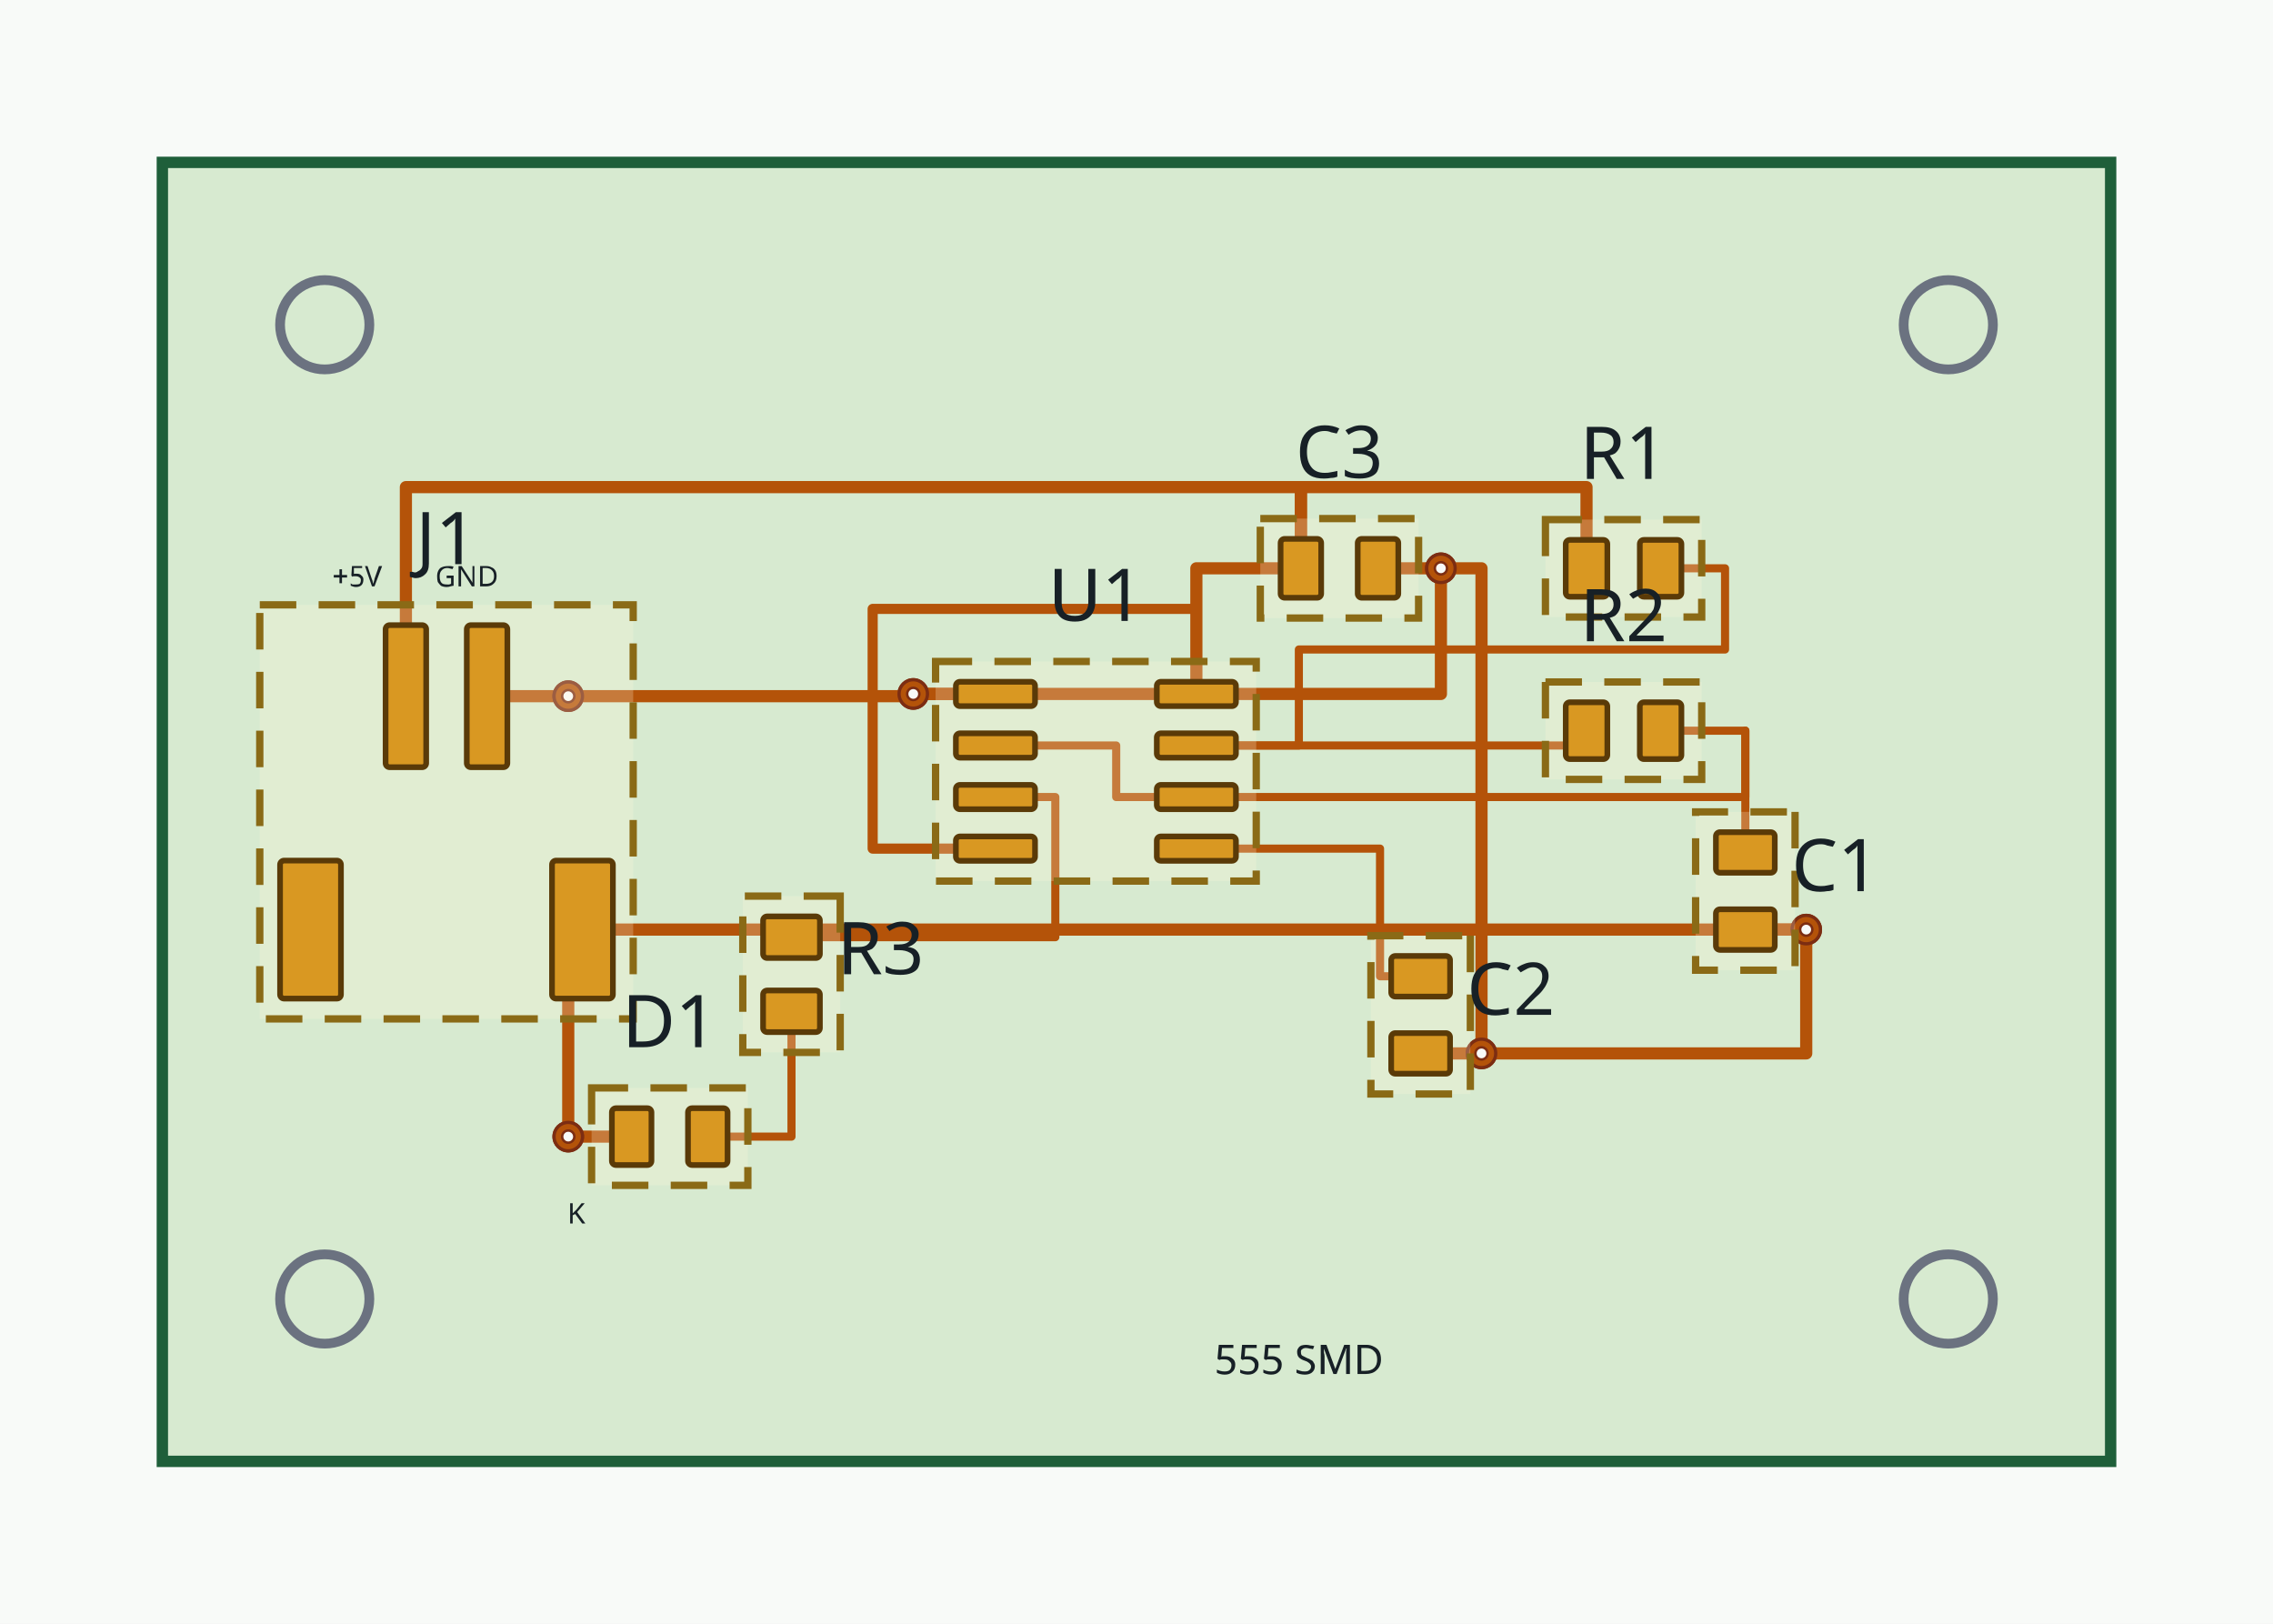
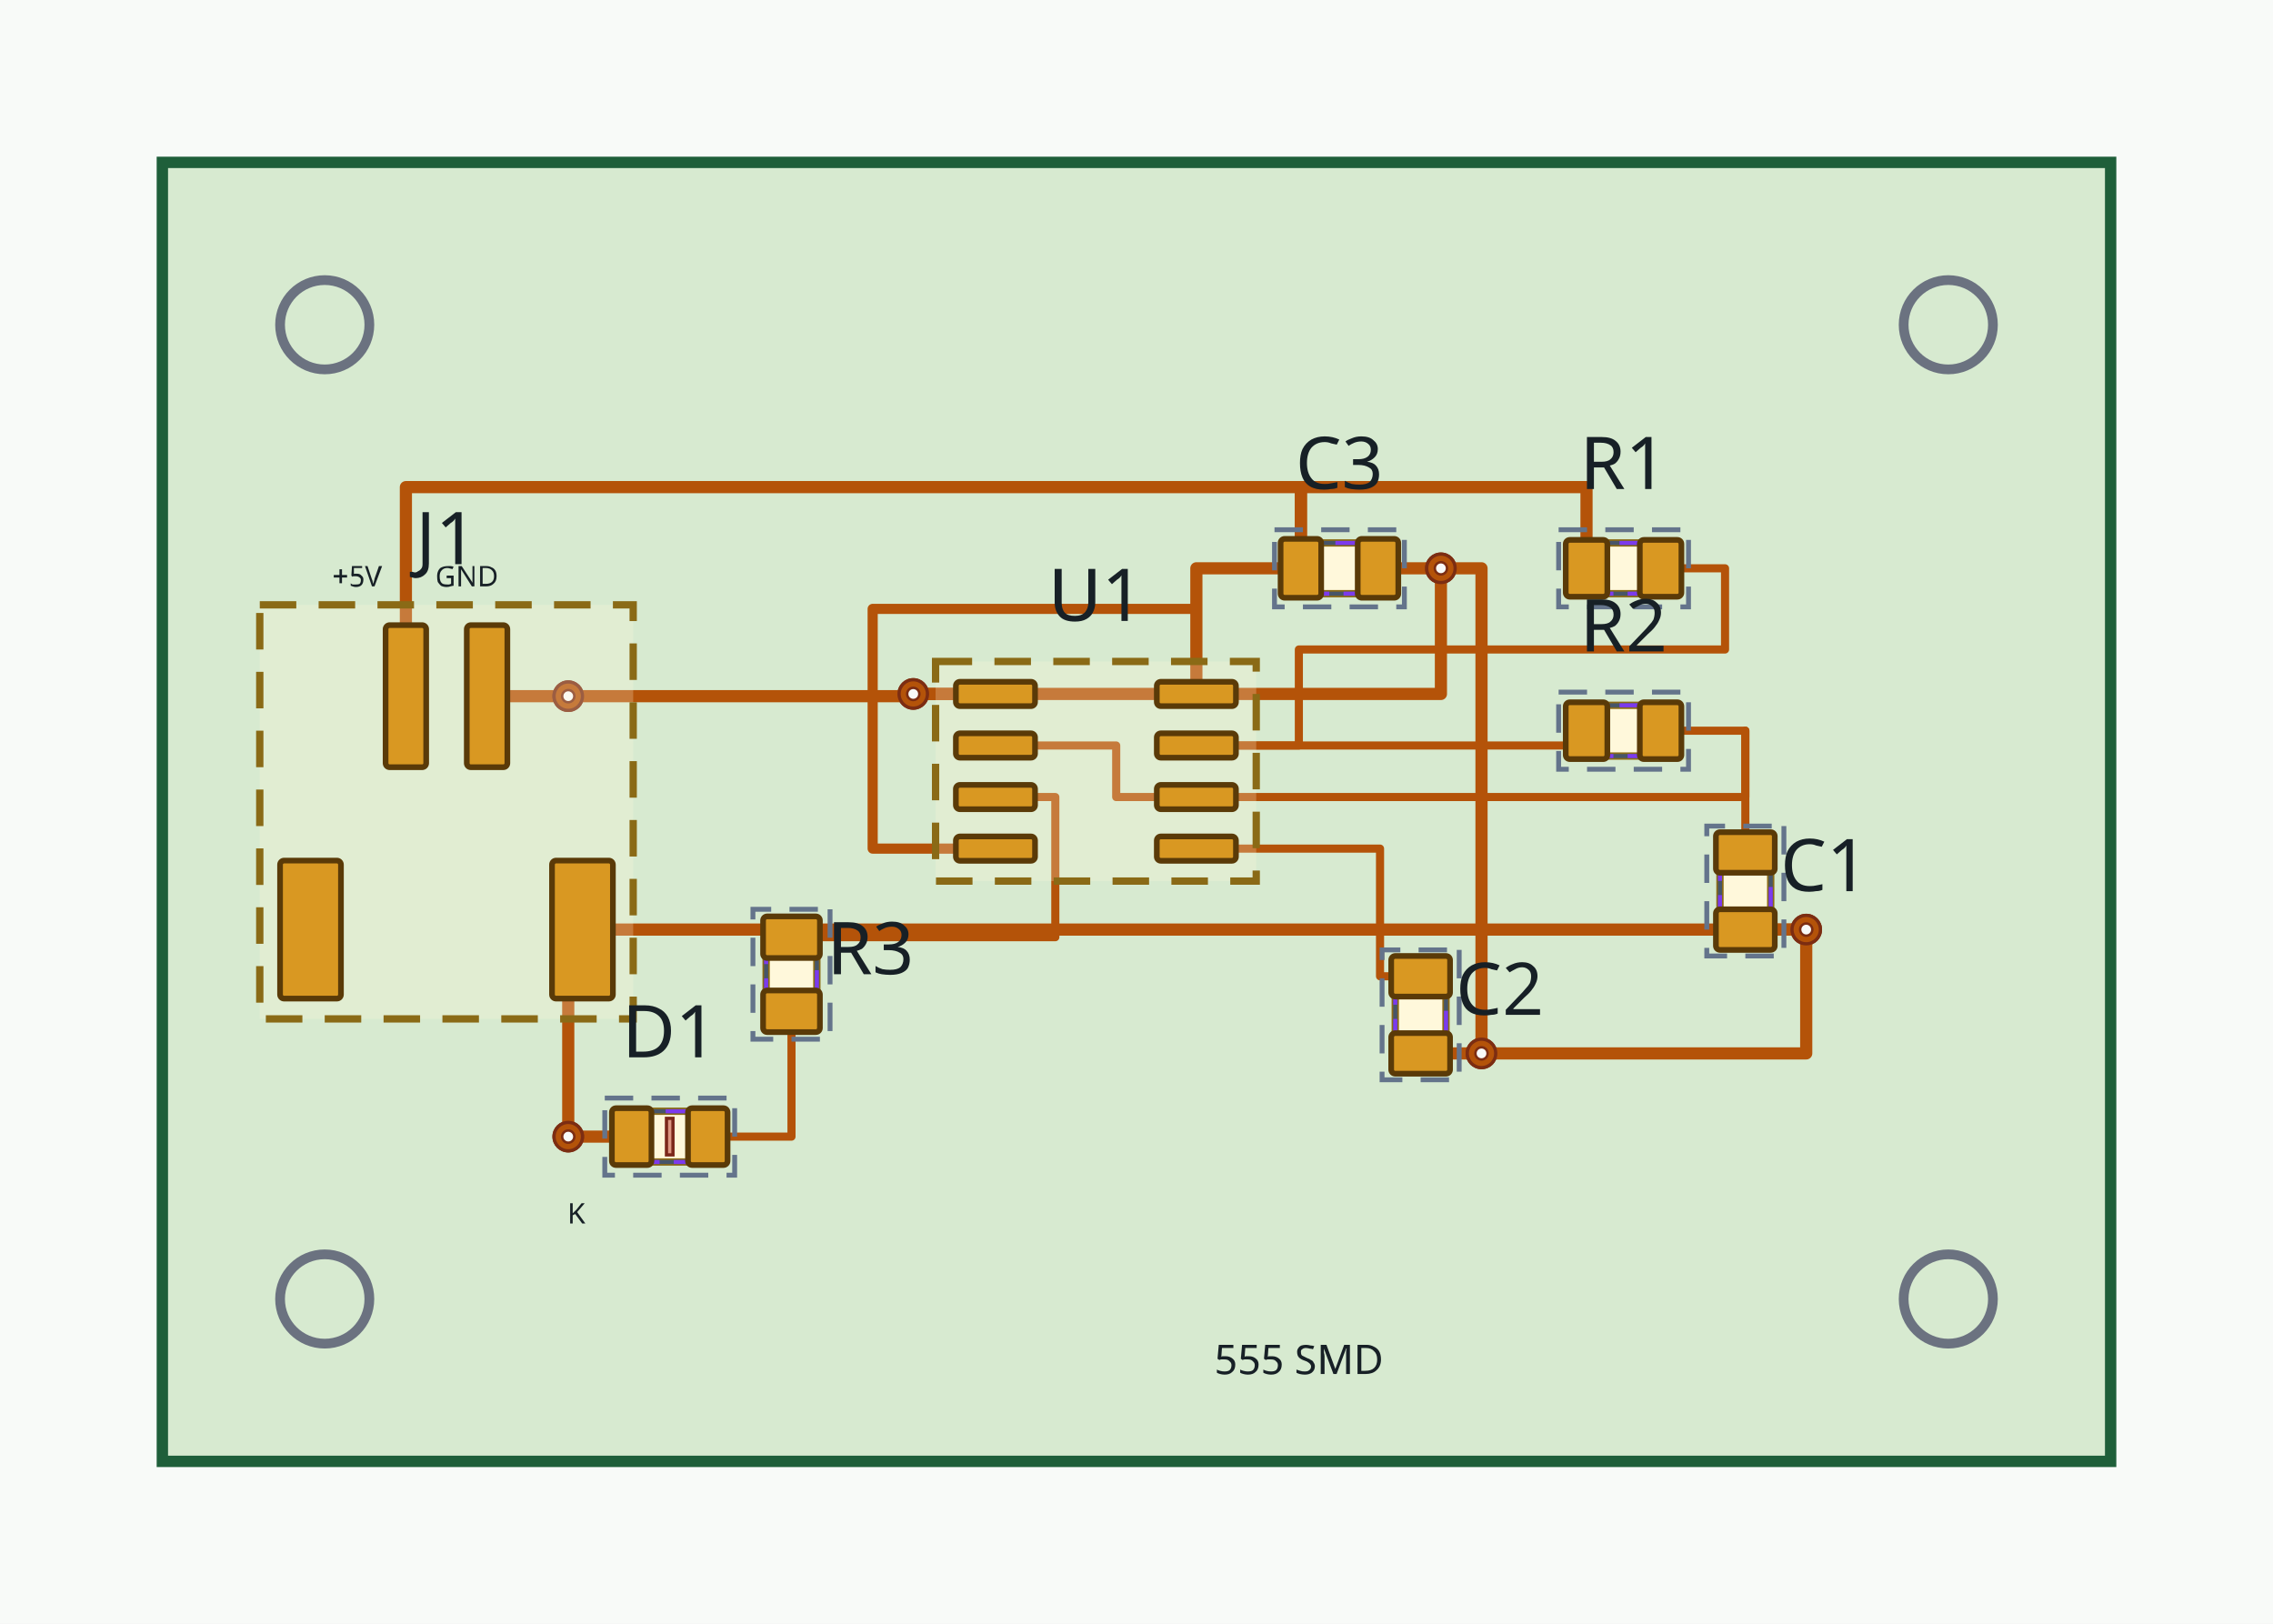
<svg xmlns="http://www.w3.org/2000/svg" class="pcb-placement-preview" viewBox="0 0 56 40" width="56mm" height="40mm" data-board="board:0" data-board-name="555 LED Blinker" data-units="mm">
  <style>
    .board-background{fill:#f8faf8}
    .board-outline{fill:#d7ead0;stroke:#1f5f3a;stroke-width:0.28}
    .board-feature{fill:none;stroke:#6b7280;stroke-width:0.24}
    .pcb-track{fill:none;stroke:#b45309;stroke-linecap:round;stroke-linejoin:round}
    .pcb-via-annular{fill:#b45309;stroke:#7c2d12;stroke-width:0.08}
    .pcb-via-drill{fill:#f8faf8;stroke:#7c2d12;stroke-width:0.06}
    .board-text{font-family:sans-serif;fill:#172026;text-anchor:middle;dominant-baseline:middle}
    .board-feature-label,.reference-designator,.pad-net-label,.diagnostic-label{font:1.8px sans-serif;fill:#172026}
    .footprint-courtyard{fill:none;stroke:#64748b;stroke-width:0.12;stroke-dasharray:0.7 0.45}
    .footprint-body.declared{fill:#fff8db;stroke:#8a6a16;stroke-width:0.18}
+     .footprint-fabrication.declared{fill:none;stroke:#475569;stroke-width:0.1}
+     .footprint-assembly.declared{fill:none;stroke:#7c3aed;stroke-width:0.1;stroke-dasharray:0.55 0.35}
+     .footprint-marking.declared{fill:#172026;fill-opacity:0.45;stroke:#172026;stroke-width:0.08}
+     .footprint-marking.kind-pin_1,.footprint-marking.kind-polarity{fill:#b42318;stroke:#7a271a}
    .footprint-envelope.synthetic{fill:#fff8db;fill-opacity:0.24;stroke:#8a6a16;stroke-width:0.18;stroke-dasharray:0.9 0.55}
    .footprint-pad{fill:#d99822;stroke:#5a3a08;stroke-width:0.14}
    .pad-overlay{fill:#175cd3;stroke:#ffffff;stroke-width:0.12}
    .ratsnest{fill:none;stroke:#175cd3;stroke-width:0.16;stroke-dasharray:0.8 0.55}
    .diagnostic-marker{fill:none;stroke:#b42318;stroke-width:0.28;stroke-dasharray:0.9 0.55}
    .diagnostic-label{fill:#b42318}
  </style>
  <rect class="board-background" x="0" y="0" width="56" height="40" />
  <g class="board-content" transform="translate(4 4)">
    <polygon class="board-outline" data-board="board:0" points="0,0 48,0 48,32 0,32" />
    <g class="layer layer-board-features">
      <circle class="board-feature hole" data-board-feature="board_feature:0" cx="4" cy="4" r="1.1" />
      <circle class="board-feature hole" data-board-feature="board_feature:1" cx="44" cy="4" r="1.1" />
      <circle class="board-feature hole" data-board-feature="board_feature:2" cx="4" cy="28" r="1.1" />
      <circle class="board-feature hole" data-board-feature="board_feature:3" cx="44" cy="28" r="1.1" />
    </g>
    <g id="pcb-layer-F_Cu" class="pcb-layer board-layer layer-F_Cu" data-layer="board_layer:0" data-layer-name="F.Cu" data-layer-role="copper" data-layer-side="top">
      <g class="layer layer-copper">
        <polyline id="pcb-track-0" class="pcb-track" data-track="board_track:0" data-layer="board_layer:0" data-net="net:1" points="8,13.15 10,13.15" stroke-width="0.3" />
        <polyline id="pcb-track-1" class="pcb-track" data-track="board_track:1" data-layer="board_layer:0" data-net="net:1" points="20.525,13.095 18.5,13.095" stroke-width="0.3" />
        <polyline id="pcb-track-2" class="pcb-track" data-track="board_track:2" data-layer="board_layer:0" data-net="net:1" points="29.95,10 31.5,10" stroke-width="0.3" />
        <polyline id="pcb-track-3" class="pcb-track" data-track="board_track:3" data-layer="board_layer:0" data-net="net:1" points="31,21.95 32.5,21.95" stroke-width="0.3" />
        <polyline id="pcb-track-4" class="pcb-track" data-track="board_track:4" data-layer="board_layer:0" data-net="net:1" points="39,18.9 40.5,18.9" stroke-width="0.3" />
        <polyline id="pcb-track-5" class="pcb-track" data-track="board_track:5" data-layer="board_layer:0" data-net="net:1" points="11.562,24 10,24" stroke-width="0.3" />
        <polyline id="pcb-track-11" class="pcb-track" data-track="board_track:11" data-layer="board_layer:0" data-net="net:0" points="6,13.15 6,8 28.05,8 28.05,10" stroke-width="0.3" />
        <polyline id="pcb-track-12" class="pcb-track" data-track="board_track:12" data-layer="board_layer:0" data-net="net:0" points="28.05,10 25.475,10 25.475,13.095" stroke-width="0.3" />
        <polyline id="pcb-track-13" class="pcb-track" data-track="board_track:13" data-layer="board_layer:0" data-net="net:0" points="28.05,10 28.05,8 35.087,8 35.087,10" stroke-width="0.3" />
        <polyline id="pcb-track-14" class="pcb-track" data-track="board_track:14" data-layer="board_layer:0" data-net="net:0" points="20.525,16.905 17.5,16.905 17.5,11 25.475,11 25.475,13.095" stroke-width="0.25" />
        <polyline id="pcb-track-15" class="pcb-track" data-track="board_track:15" data-layer="board_layer:0" data-net="net:2" points="25.475,14.365 28,14.365 35.087,14.365 35.087,14" stroke-width="0.2" />
        <polyline id="pcb-track-16" class="pcb-track" data-track="board_track:16" data-layer="board_layer:0" data-net="net:2" points="25.475,14.365 28,14.365 28,12 38.5,12 38.5,10 36.913,10" stroke-width="0.2" />
        <polyline id="pcb-track-17" class="pcb-track" data-track="board_track:17" data-layer="board_layer:0" data-net="net:3" points="20.525,14.365 23.5,14.365 23.5,15.635 25.475,15.635" stroke-width="0.2" />
        <polyline id="pcb-track-18" class="pcb-track" data-track="board_track:18" data-layer="board_layer:0" data-net="net:3" points="25.475,15.635 39,15.635 39,14 36.913,14" stroke-width="0.2" />
        <polyline id="pcb-track-19" class="pcb-track" data-track="board_track:19" data-layer="board_layer:0" data-net="net:3" points="39,14 39,17" stroke-width="0.2" />
        <polyline id="pcb-track-20" class="pcb-track" data-track="board_track:20" data-layer="board_layer:0" data-net="net:4" points="25.475,16.905 30,16.905 30,20.05 31,20.05" stroke-width="0.2" />
        <polyline id="pcb-track-21" class="pcb-track" data-track="board_track:21" data-layer="board_layer:0" data-net="net:5" points="20.525,15.635 22,15.635 22,19.087 15.5,19.087" stroke-width="0.2" />
        <polyline id="pcb-track-22" class="pcb-track" data-track="board_track:22" data-layer="board_layer:0" data-net="net:6" points="15.5,20.913 15.5,24 13.438,24" stroke-width="0.2" />
        <g id="pcb-via-0-layer-F_Cu" class="pcb-via" data-via="board_via:0" data-net="net:1" data-layer="board_layer:0" data-start-layer="board_layer:0" data-end-layer="board_layer:1">
          <circle class="pcb-via-annular" cx="10" cy="13.15" r="0.35" />
          <circle class="pcb-via-drill" cx="10" cy="13.15" r="0.15" />
        </g>
        <g id="pcb-via-1-layer-F_Cu" class="pcb-via" data-via="board_via:1" data-net="net:1" data-layer="board_layer:0" data-start-layer="board_layer:0" data-end-layer="board_layer:1">
          <circle class="pcb-via-annular" cx="18.5" cy="13.095" r="0.35" />
          <circle class="pcb-via-drill" cx="18.5" cy="13.095" r="0.15" />
        </g>
        <g id="pcb-via-2-layer-F_Cu" class="pcb-via" data-via="board_via:2" data-net="net:1" data-layer="board_layer:0" data-start-layer="board_layer:0" data-end-layer="board_layer:1">
          <circle class="pcb-via-annular" cx="31.5" cy="10" r="0.35" />
          <circle class="pcb-via-drill" cx="31.5" cy="10" r="0.15" />
        </g>
        <g id="pcb-via-3-layer-F_Cu" class="pcb-via" data-via="board_via:3" data-net="net:1" data-layer="board_layer:0" data-start-layer="board_layer:0" data-end-layer="board_layer:1">
          <circle class="pcb-via-annular" cx="32.5" cy="21.95" r="0.35" />
          <circle class="pcb-via-drill" cx="32.5" cy="21.95" r="0.15" />
        </g>
        <g id="pcb-via-4-layer-F_Cu" class="pcb-via" data-via="board_via:4" data-net="net:1" data-layer="board_layer:0" data-start-layer="board_layer:0" data-end-layer="board_layer:1">
          <circle class="pcb-via-annular" cx="40.5" cy="18.9" r="0.35" />
          <circle class="pcb-via-drill" cx="40.5" cy="18.9" r="0.15" />
        </g>
        <g id="pcb-via-5-layer-F_Cu" class="pcb-via" data-via="board_via:5" data-net="net:1" data-layer="board_layer:0" data-start-layer="board_layer:0" data-end-layer="board_layer:1">
          <circle class="pcb-via-annular" cx="10" cy="24" r="0.35" />
          <circle class="pcb-via-drill" cx="10" cy="24" r="0.15" />
        </g>
      </g>
      <g class="layer layer-board-text">
    </g>
    </g>
    <g id="pcb-layer-B_Cu" class="pcb-layer board-layer layer-B_Cu" data-layer="board_layer:1" data-layer-name="B.Cu" data-layer-role="copper" data-layer-side="bottom">
      <g class="layer layer-copper">
        <polyline id="pcb-track-6" class="pcb-track" data-track="board_track:6" data-layer="board_layer:1" data-net="net:1" points="10,13.15 18.5,13.15 18.5,13.095" stroke-width="0.3" />
        <polyline id="pcb-track-7" class="pcb-track" data-track="board_track:7" data-layer="board_layer:1" data-net="net:1" points="18.5,13.095 31.5,13.095 31.5,10" stroke-width="0.3" />
        <polyline id="pcb-track-8" class="pcb-track" data-track="board_track:8" data-layer="board_layer:1" data-net="net:1" points="31.5,10 32.5,10 32.5,21.95" stroke-width="0.3" />
        <polyline id="pcb-track-9" class="pcb-track" data-track="board_track:9" data-layer="board_layer:1" data-net="net:1" points="32.5,21.95 40.5,21.95 40.5,18.9" stroke-width="0.3" />
        <polyline id="pcb-track-10" class="pcb-track" data-track="board_track:10" data-layer="board_layer:1" data-net="net:1" points="40.5,18.9 10,18.9 10,24" stroke-width="0.3" />
        <g id="pcb-via-0-layer-B_Cu" class="pcb-via" data-via="board_via:0" data-net="net:1" data-layer="board_layer:1" data-start-layer="board_layer:0" data-end-layer="board_layer:1">
          <circle class="pcb-via-annular" cx="10" cy="13.15" r="0.35" />
          <circle class="pcb-via-drill" cx="10" cy="13.15" r="0.15" />
        </g>
        <g id="pcb-via-1-layer-B_Cu" class="pcb-via" data-via="board_via:1" data-net="net:1" data-layer="board_layer:1" data-start-layer="board_layer:0" data-end-layer="board_layer:1">
          <circle class="pcb-via-annular" cx="18.5" cy="13.095" r="0.35" />
          <circle class="pcb-via-drill" cx="18.5" cy="13.095" r="0.15" />
        </g>
        <g id="pcb-via-2-layer-B_Cu" class="pcb-via" data-via="board_via:2" data-net="net:1" data-layer="board_layer:1" data-start-layer="board_layer:0" data-end-layer="board_layer:1">
          <circle class="pcb-via-annular" cx="31.5" cy="10" r="0.35" />
          <circle class="pcb-via-drill" cx="31.5" cy="10" r="0.15" />
        </g>
        <g id="pcb-via-3-layer-B_Cu" class="pcb-via" data-via="board_via:3" data-net="net:1" data-layer="board_layer:1" data-start-layer="board_layer:0" data-end-layer="board_layer:1">
          <circle class="pcb-via-annular" cx="32.5" cy="21.95" r="0.35" />
          <circle class="pcb-via-drill" cx="32.5" cy="21.95" r="0.15" />
        </g>
        <g id="pcb-via-4-layer-B_Cu" class="pcb-via" data-via="board_via:4" data-net="net:1" data-layer="board_layer:1" data-start-layer="board_layer:0" data-end-layer="board_layer:1">
          <circle class="pcb-via-annular" cx="40.5" cy="18.9" r="0.35" />
          <circle class="pcb-via-drill" cx="40.5" cy="18.9" r="0.15" />
        </g>
        <g id="pcb-via-5-layer-B_Cu" class="pcb-via" data-via="board_via:5" data-net="net:1" data-layer="board_layer:1" data-start-layer="board_layer:0" data-end-layer="board_layer:1">
          <circle class="pcb-via-annular" cx="10" cy="24" r="0.35" />
          <circle class="pcb-via-drill" cx="10" cy="24" r="0.15" />
        </g>
      </g>
      <g class="layer layer-board-text">
    </g>
    </g>
    <g id="pcb-layer-F_SilkS" class="pcb-layer board-layer layer-F_SilkS" data-layer="board_layer:2" data-layer-name="F.SilkS" data-layer-role="silkscreen" data-layer-side="top">
      <g class="layer layer-copper">
    </g>
      <g class="layer layer-board-text">
        <text id="pcb-text-0" class="board-text" data-text="board_text:0" data-layer="board_layer:2" x="28" y="29.5" font-size="1" transform="rotate(0 28 29.5)">555 SMD</text>
        <text id="pcb-text-1" class="board-text" data-text="board_text:1" data-layer="board_layer:2" x="4.8" y="10.2" font-size="0.7" transform="rotate(0 4.8 10.2)">+5V</text>
        <text id="pcb-text-2" class="board-text" data-text="board_text:2" data-layer="board_layer:2" x="7.5" y="10.2" font-size="0.7" transform="rotate(0 7.5 10.2)">GND</text>
        <text id="pcb-text-3" class="board-text" data-text="board_text:3" data-layer="board_layer:2" x="10.2" y="25.9" font-size="0.7" transform="rotate(0 10.2 25.9)">K</text>
      </g>
    </g>
    <g class="layer layer-footprints">
      <g class="component-placement top locked" data-placement="component_placement:0" data-component="component:0" data-footprint-def="footprint_def:0" data-footprint="Connector_JST:JST_PH_S2B-PH-SM4-TB_1x02-1MP_P2.00mm_Horizontal" transform="translate(7 16) rotate(0)">
        <rect class="footprint-envelope synthetic" x="-4.6" y="-5.1" width="9.2" height="10.2" />
        <rect class="footprint-pad rounded-rectangle connected" data-pad-projection="pcb_pad:0:0" data-pad="footprint_pad:0" data-pin="pin:0" data-net="net:0" x="-1.5" y="-4.6" width="1" height="3.5" rx="0.1" ry="0.1" />
        <rect class="footprint-pad rounded-rectangle connected" data-pad-projection="pcb_pad:0:1" data-pad="footprint_pad:1" data-pin="pin:1" data-net="net:1" x="0.5" y="-4.6" width="1" height="3.5" rx="0.1" ry="0.1" />
        <rect class="footprint-pad rounded-rectangle non_electrical" data-pad-projection="pcb_pad:0:2" data-pad="footprint_pad:2" x="-4.1" y="1.2" width="1.5" height="3.4" rx="0.1" ry="0.1" />
        <rect class="footprint-pad rounded-rectangle non_electrical" data-pad-projection="pcb_pad:0:3" data-pad="footprint_pad:3" x="2.6" y="1.2" width="1.5" height="3.4" rx="0.1" ry="0.1" />
      </g>
      <text class="reference-designator" data-placement="component_placement:0" data-component="component:0" x="7" y="9.9" text-anchor="middle">J1</text>
      <g class="component-placement top locked" data-placement="component_placement:1" data-component="component:1" data-footprint-def="footprint_def:1" data-footprint="KiCad_Package_SO:SOIC-8_3.9x4.9mm_P1.27mm" transform="translate(23 15) rotate(0)">
        <rect class="footprint-envelope synthetic" x="-3.95" y="-2.705" width="7.9" height="5.41" />
        <rect class="footprint-pad rounded-rectangle connected" data-pad-projection="pcb_pad:1:0" data-pad="footprint_pad:0" data-pin="pin:2" data-net="net:1" x="-3.45" y="-2.205" width="1.95" height="0.6" rx="0.1" ry="0.1" />
        <rect class="footprint-pad rounded-rectangle connected" data-pad-projection="pcb_pad:1:1" data-pad="footprint_pad:1" data-pin="pin:3" data-net="net:3" x="-3.45" y="-0.935" width="1.95" height="0.6" rx="0.1" ry="0.1" />
        <rect class="footprint-pad rounded-rectangle connected" data-pad-projection="pcb_pad:1:2" data-pad="footprint_pad:2" data-pin="pin:4" data-net="net:5" x="-3.45" y="0.335" width="1.95" height="0.6" rx="0.1" ry="0.1" />
        <rect class="footprint-pad rounded-rectangle connected" data-pad-projection="pcb_pad:1:3" data-pad="footprint_pad:3" data-pin="pin:5" data-net="net:0" x="-3.45" y="1.605" width="1.95" height="0.6" rx="0.1" ry="0.1" />
        <rect class="footprint-pad rounded-rectangle connected" data-pad-projection="pcb_pad:1:4" data-pad="footprint_pad:4" data-pin="pin:6" data-net="net:4" x="1.5" y="1.605" width="1.95" height="0.6" rx="0.1" ry="0.1" />
        <rect class="footprint-pad rounded-rectangle connected" data-pad-projection="pcb_pad:1:5" data-pad="footprint_pad:5" data-pin="pin:7" data-net="net:3" x="1.5" y="0.335" width="1.95" height="0.6" rx="0.1" ry="0.1" />
        <rect class="footprint-pad rounded-rectangle connected" data-pad-projection="pcb_pad:1:6" data-pad="footprint_pad:6" data-pin="pin:8" data-net="net:2" x="1.5" y="-0.935" width="1.95" height="0.6" rx="0.1" ry="0.1" />
        <rect class="footprint-pad rounded-rectangle connected" data-pad-projection="pcb_pad:1:7" data-pad="footprint_pad:7" data-pin="pin:9" data-net="net:0" x="1.5" y="-2.205" width="1.95" height="0.6" rx="0.1" ry="0.1" />
      </g>
      <text class="reference-designator" data-placement="component_placement:1" data-component="component:1" x="23" y="11.295" text-anchor="middle">U1</text>
+       <polygon class="footprint-courtyard declared" data-placement="component_placement:2" data-component="component:2" points="34.4,9.05 37.6,9.05 37.6,10.95 34.4,10.95" />
+       <polygon class="footprint-body declared" data-placement="component_placement:2" data-component="component:2" points="35,9.375 37,9.375 37,10.625 35,10.625" />
+       <polygon class="footprint-fabrication declared" data-placement="component_placement:2" data-component="component:2" points="35,9.375 37,9.375 37,10.625 35,10.625" />
+       <polygon class="footprint-assembly declared" data-placement="component_placement:2" data-component="component:2" points="35,9.375 37,9.375 37,10.625 35,10.625" />
      <g class="component-placement top" data-placement="component_placement:2" data-component="component:2" data-footprint-def="footprint_def:2" data-footprint="Resistor_SMD:R_0805_2012Metric" transform="translate(36 10) rotate(0)">
-         <rect class="footprint-envelope synthetic" x="-1.925" y="-1.2" width="3.85" height="2.4" />
        <rect class="footprint-pad rounded-rectangle connected" data-pad-projection="pcb_pad:2:0" data-pad="footprint_pad:0" data-pin="pin:10" data-net="net:0" x="-1.425" y="-0.7" width="1.025" height="1.4" rx="0.1" ry="0.1" />
        <rect class="footprint-pad rounded-rectangle connected" data-pad-projection="pcb_pad:2:1" data-pad="footprint_pad:1" data-pin="pin:11" data-net="net:2" x="0.4" y="-0.7" width="1.025" height="1.4" rx="0.1" ry="0.1" />
      </g>
-       <text class="reference-designator" data-placement="component_placement:2" data-component="component:2" x="36" y="7.8" text-anchor="middle">R1</text>
+       <text class="reference-designator" data-placement="component_placement:2" data-component="component:2" x="36" y="8.05" text-anchor="middle">R1</text>
+       <polygon class="footprint-courtyard declared" data-placement="component_placement:3" data-component="component:3" points="34.4,13.05 37.6,13.05 37.6,14.95 34.4,14.95" />
+       <polygon class="footprint-body declared" data-placement="component_placement:3" data-component="component:3" points="35,13.375 37,13.375 37,14.625 35,14.625" />
+       <polygon class="footprint-fabrication declared" data-placement="component_placement:3" data-component="component:3" points="35,13.375 37,13.375 37,14.625 35,14.625" />
+       <polygon class="footprint-assembly declared" data-placement="component_placement:3" data-component="component:3" points="35,13.375 37,13.375 37,14.625 35,14.625" />
      <g class="component-placement top" data-placement="component_placement:3" data-component="component:3" data-footprint-def="footprint_def:2" data-footprint="Resistor_SMD:R_0805_2012Metric" transform="translate(36 14) rotate(0)">
-         <rect class="footprint-envelope synthetic" x="-1.925" y="-1.2" width="3.85" height="2.4" />
        <rect class="footprint-pad rounded-rectangle connected" data-pad-projection="pcb_pad:3:0" data-pad="footprint_pad:0" data-pin="pin:12" data-net="net:2" x="-1.425" y="-0.7" width="1.025" height="1.4" rx="0.1" ry="0.1" />
        <rect class="footprint-pad rounded-rectangle connected" data-pad-projection="pcb_pad:3:1" data-pad="footprint_pad:1" data-pin="pin:13" data-net="net:3" x="0.4" y="-0.7" width="1.025" height="1.4" rx="0.1" ry="0.1" />
      </g>
-       <text class="reference-designator" data-placement="component_placement:3" data-component="component:3" x="36" y="11.8" text-anchor="middle">R2</text>
+       <text class="reference-designator" data-placement="component_placement:3" data-component="component:3" x="36" y="12.05" text-anchor="middle">R2</text>
+       <polygon class="footprint-courtyard declared" data-placement="component_placement:4" data-component="component:4" points="39.95,16.35 39.95,19.55 38.05,19.55 38.05,16.35" />
+       <polygon class="footprint-body declared" data-placement="component_placement:4" data-component="component:4" points="39.625,16.95 39.625,18.95 38.375,18.95 38.375,16.95" />
+       <polygon class="footprint-fabrication declared" data-placement="component_placement:4" data-component="component:4" points="39.625,16.95 39.625,18.95 38.375,18.95 38.375,16.95" />
+       <polygon class="footprint-assembly declared" data-placement="component_placement:4" data-component="component:4" points="39.625,16.95 39.625,18.95 38.375,18.95 38.375,16.95" />
      <g class="component-placement top" data-placement="component_placement:4" data-component="component:4" data-footprint-def="footprint_def:3" data-footprint="Capacitor_SMD:C_0805_2012Metric" transform="translate(39 17.95) rotate(90)">
-         <rect class="footprint-envelope synthetic" x="-1.95" y="-1.225" width="3.9" height="2.45" />
        <rect class="footprint-pad rounded-rectangle connected" data-pad-projection="pcb_pad:4:0" data-pad="footprint_pad:0" data-pin="pin:14" data-net="net:3" x="-1.45" y="-0.725" width="1" height="1.45" rx="0.1" ry="0.1" />
        <rect class="footprint-pad rounded-rectangle connected" data-pad-projection="pcb_pad:4:1" data-pad="footprint_pad:1" data-pin="pin:15" data-net="net:1" x="0.45" y="-0.725" width="1" height="1.45" rx="0.1" ry="0.1" />
      </g>
-       <text class="reference-designator" data-placement="component_placement:4" data-component="component:4" x="41.225" y="17.95" text-anchor="middle">C1</text>
+       <text class="reference-designator" data-placement="component_placement:4" data-component="component:4" x="40.95" y="17.95" text-anchor="middle">C1</text>
+       <polygon class="footprint-courtyard declared" data-placement="component_placement:5" data-component="component:5" points="31.95,19.4 31.95,22.6 30.05,22.6 30.05,19.4" />
+       <polygon class="footprint-body declared" data-placement="component_placement:5" data-component="component:5" points="31.625,20 31.625,22 30.375,22 30.375,20" />
+       <polygon class="footprint-fabrication declared" data-placement="component_placement:5" data-component="component:5" points="31.625,20 31.625,22 30.375,22 30.375,20" />
+       <polygon class="footprint-assembly declared" data-placement="component_placement:5" data-component="component:5" points="31.625,20 31.625,22 30.375,22 30.375,20" />
      <g class="component-placement top" data-placement="component_placement:5" data-component="component:5" data-footprint-def="footprint_def:3" data-footprint="Capacitor_SMD:C_0805_2012Metric" transform="translate(31 21) rotate(90)">
-         <rect class="footprint-envelope synthetic" x="-1.95" y="-1.225" width="3.9" height="2.45" />
        <rect class="footprint-pad rounded-rectangle connected" data-pad-projection="pcb_pad:5:0" data-pad="footprint_pad:0" data-pin="pin:16" data-net="net:4" x="-1.45" y="-0.725" width="1" height="1.45" rx="0.1" ry="0.1" />
        <rect class="footprint-pad rounded-rectangle connected" data-pad-projection="pcb_pad:5:1" data-pad="footprint_pad:1" data-pin="pin:17" data-net="net:1" x="0.45" y="-0.725" width="1" height="1.45" rx="0.1" ry="0.1" />
      </g>
-       <text class="reference-designator" data-placement="component_placement:5" data-component="component:5" x="33.225" y="21" text-anchor="middle">C2</text>
+       <text class="reference-designator" data-placement="component_placement:5" data-component="component:5" x="32.95" y="21" text-anchor="middle">C2</text>
+       <polygon class="footprint-courtyard declared" data-placement="component_placement:6" data-component="component:6" points="27.4,9.05 30.6,9.05 30.6,10.95 27.4,10.95" />
+       <polygon class="footprint-body declared" data-placement="component_placement:6" data-component="component:6" points="28,9.375 30,9.375 30,10.625 28,10.625" />
+       <polygon class="footprint-fabrication declared" data-placement="component_placement:6" data-component="component:6" points="28,9.375 30,9.375 30,10.625 28,10.625" />
+       <polygon class="footprint-assembly declared" data-placement="component_placement:6" data-component="component:6" points="28,9.375 30,9.375 30,10.625 28,10.625" />
      <g class="component-placement top" data-placement="component_placement:6" data-component="component:6" data-footprint-def="footprint_def:3" data-footprint="Capacitor_SMD:C_0805_2012Metric" transform="translate(29 10) rotate(0)">
-         <rect class="footprint-envelope synthetic" x="-1.95" y="-1.225" width="3.9" height="2.45" />
        <rect class="footprint-pad rounded-rectangle connected" data-pad-projection="pcb_pad:6:0" data-pad="footprint_pad:0" data-pin="pin:18" data-net="net:0" x="-1.45" y="-0.725" width="1" height="1.45" rx="0.1" ry="0.1" />
        <rect class="footprint-pad rounded-rectangle connected" data-pad-projection="pcb_pad:6:1" data-pad="footprint_pad:1" data-pin="pin:19" data-net="net:1" x="0.45" y="-0.725" width="1" height="1.45" rx="0.1" ry="0.1" />
      </g>
-       <text class="reference-designator" data-placement="component_placement:6" data-component="component:6" x="29" y="7.775" text-anchor="middle">C3</text>
+       <text class="reference-designator" data-placement="component_placement:6" data-component="component:6" x="29" y="8.05" text-anchor="middle">C3</text>
+       <polygon class="footprint-courtyard declared" data-placement="component_placement:7" data-component="component:7" points="16.45,18.4 16.45,21.6 14.55,21.6 14.55,18.4" />
+       <polygon class="footprint-body declared" data-placement="component_placement:7" data-component="component:7" points="16.125,19 16.125,21 14.875,21 14.875,19" />
+       <polygon class="footprint-fabrication declared" data-placement="component_placement:7" data-component="component:7" points="16.125,19 16.125,21 14.875,21 14.875,19" />
+       <polygon class="footprint-assembly declared" data-placement="component_placement:7" data-component="component:7" points="16.125,19 16.125,21 14.875,21 14.875,19" />
      <g class="component-placement top" data-placement="component_placement:7" data-component="component:7" data-footprint-def="footprint_def:2" data-footprint="Resistor_SMD:R_0805_2012Metric" transform="translate(15.5 20) rotate(90)">
-         <rect class="footprint-envelope synthetic" x="-1.925" y="-1.2" width="3.85" height="2.4" />
        <rect class="footprint-pad rounded-rectangle connected" data-pad-projection="pcb_pad:7:0" data-pad="footprint_pad:0" data-pin="pin:20" data-net="net:5" x="-1.425" y="-0.7" width="1.025" height="1.4" rx="0.1" ry="0.1" />
        <rect class="footprint-pad rounded-rectangle connected" data-pad-projection="pcb_pad:7:1" data-pad="footprint_pad:1" data-pin="pin:21" data-net="net:6" x="0.4" y="-0.7" width="1.025" height="1.4" rx="0.1" ry="0.1" />
      </g>
-       <text class="reference-designator" data-placement="component_placement:7" data-component="component:7" x="17.7" y="20" text-anchor="middle">R3</text>
+       <text class="reference-designator" data-placement="component_placement:7" data-component="component:7" x="17.45" y="20" text-anchor="middle">R3</text>
+       <polygon class="footprint-courtyard declared" data-placement="component_placement:8" data-component="component:8" points="10.9,23.05 14.1,23.05 14.1,24.95 10.9,24.95" />
+       <polygon class="footprint-body declared" data-placement="component_placement:8" data-component="component:8" points="11.5,23.375 13.5,23.375 13.5,24.625 11.5,24.625" />
+       <polygon class="footprint-fabrication declared" data-placement="component_placement:8" data-component="component:8" points="11.5,23.375 13.5,23.375 13.5,24.625 11.5,24.625" />
+       <polygon class="footprint-assembly declared" data-placement="component_placement:8" data-component="component:8" points="11.5,23.375 13.5,23.375 13.5,24.625 11.5,24.625" />
+       <polygon class="footprint-marking declared kind-polarity" data-placement="component_placement:8" data-component="component:8" data-marking="footprint_marking:0" points="12.42,23.55 12.58,23.55 12.58,24.45 12.42,24.45" />
      <g class="component-placement top" data-placement="component_placement:8" data-component="component:8" data-footprint-def="footprint_def:4" data-footprint="LED_SMD:LED_0805_2012Metric" transform="translate(12.5 24) rotate(0)">
-         <rect class="footprint-envelope synthetic" x="-1.925" y="-1.2" width="3.85" height="2.4" />
        <rect class="footprint-pad rounded-rectangle connected" data-pad-projection="pcb_pad:8:0" data-pad="footprint_pad:0" data-pin="pin:23" data-net="net:1" x="-1.425" y="-0.7" width="0.975" height="1.4" rx="0.1" ry="0.1" />
        <rect class="footprint-pad rounded-rectangle connected" data-pad-projection="pcb_pad:8:1" data-pad="footprint_pad:1" data-pin="pin:22" data-net="net:6" x="0.45" y="-0.7" width="0.975" height="1.4" rx="0.1" ry="0.1" />
      </g>
-       <text class="reference-designator" data-placement="component_placement:8" data-component="component:8" x="12.5" y="21.8" text-anchor="middle">D1</text>
+       <text class="reference-designator" data-placement="component_placement:8" data-component="component:8" x="12.5" y="22.05" text-anchor="middle">D1</text>
    </g>
    <g class="layer layer-pad-overlays">
    </g>
    <g class="layer layer-diagnostics">
    </g>
  </g>
</svg>
